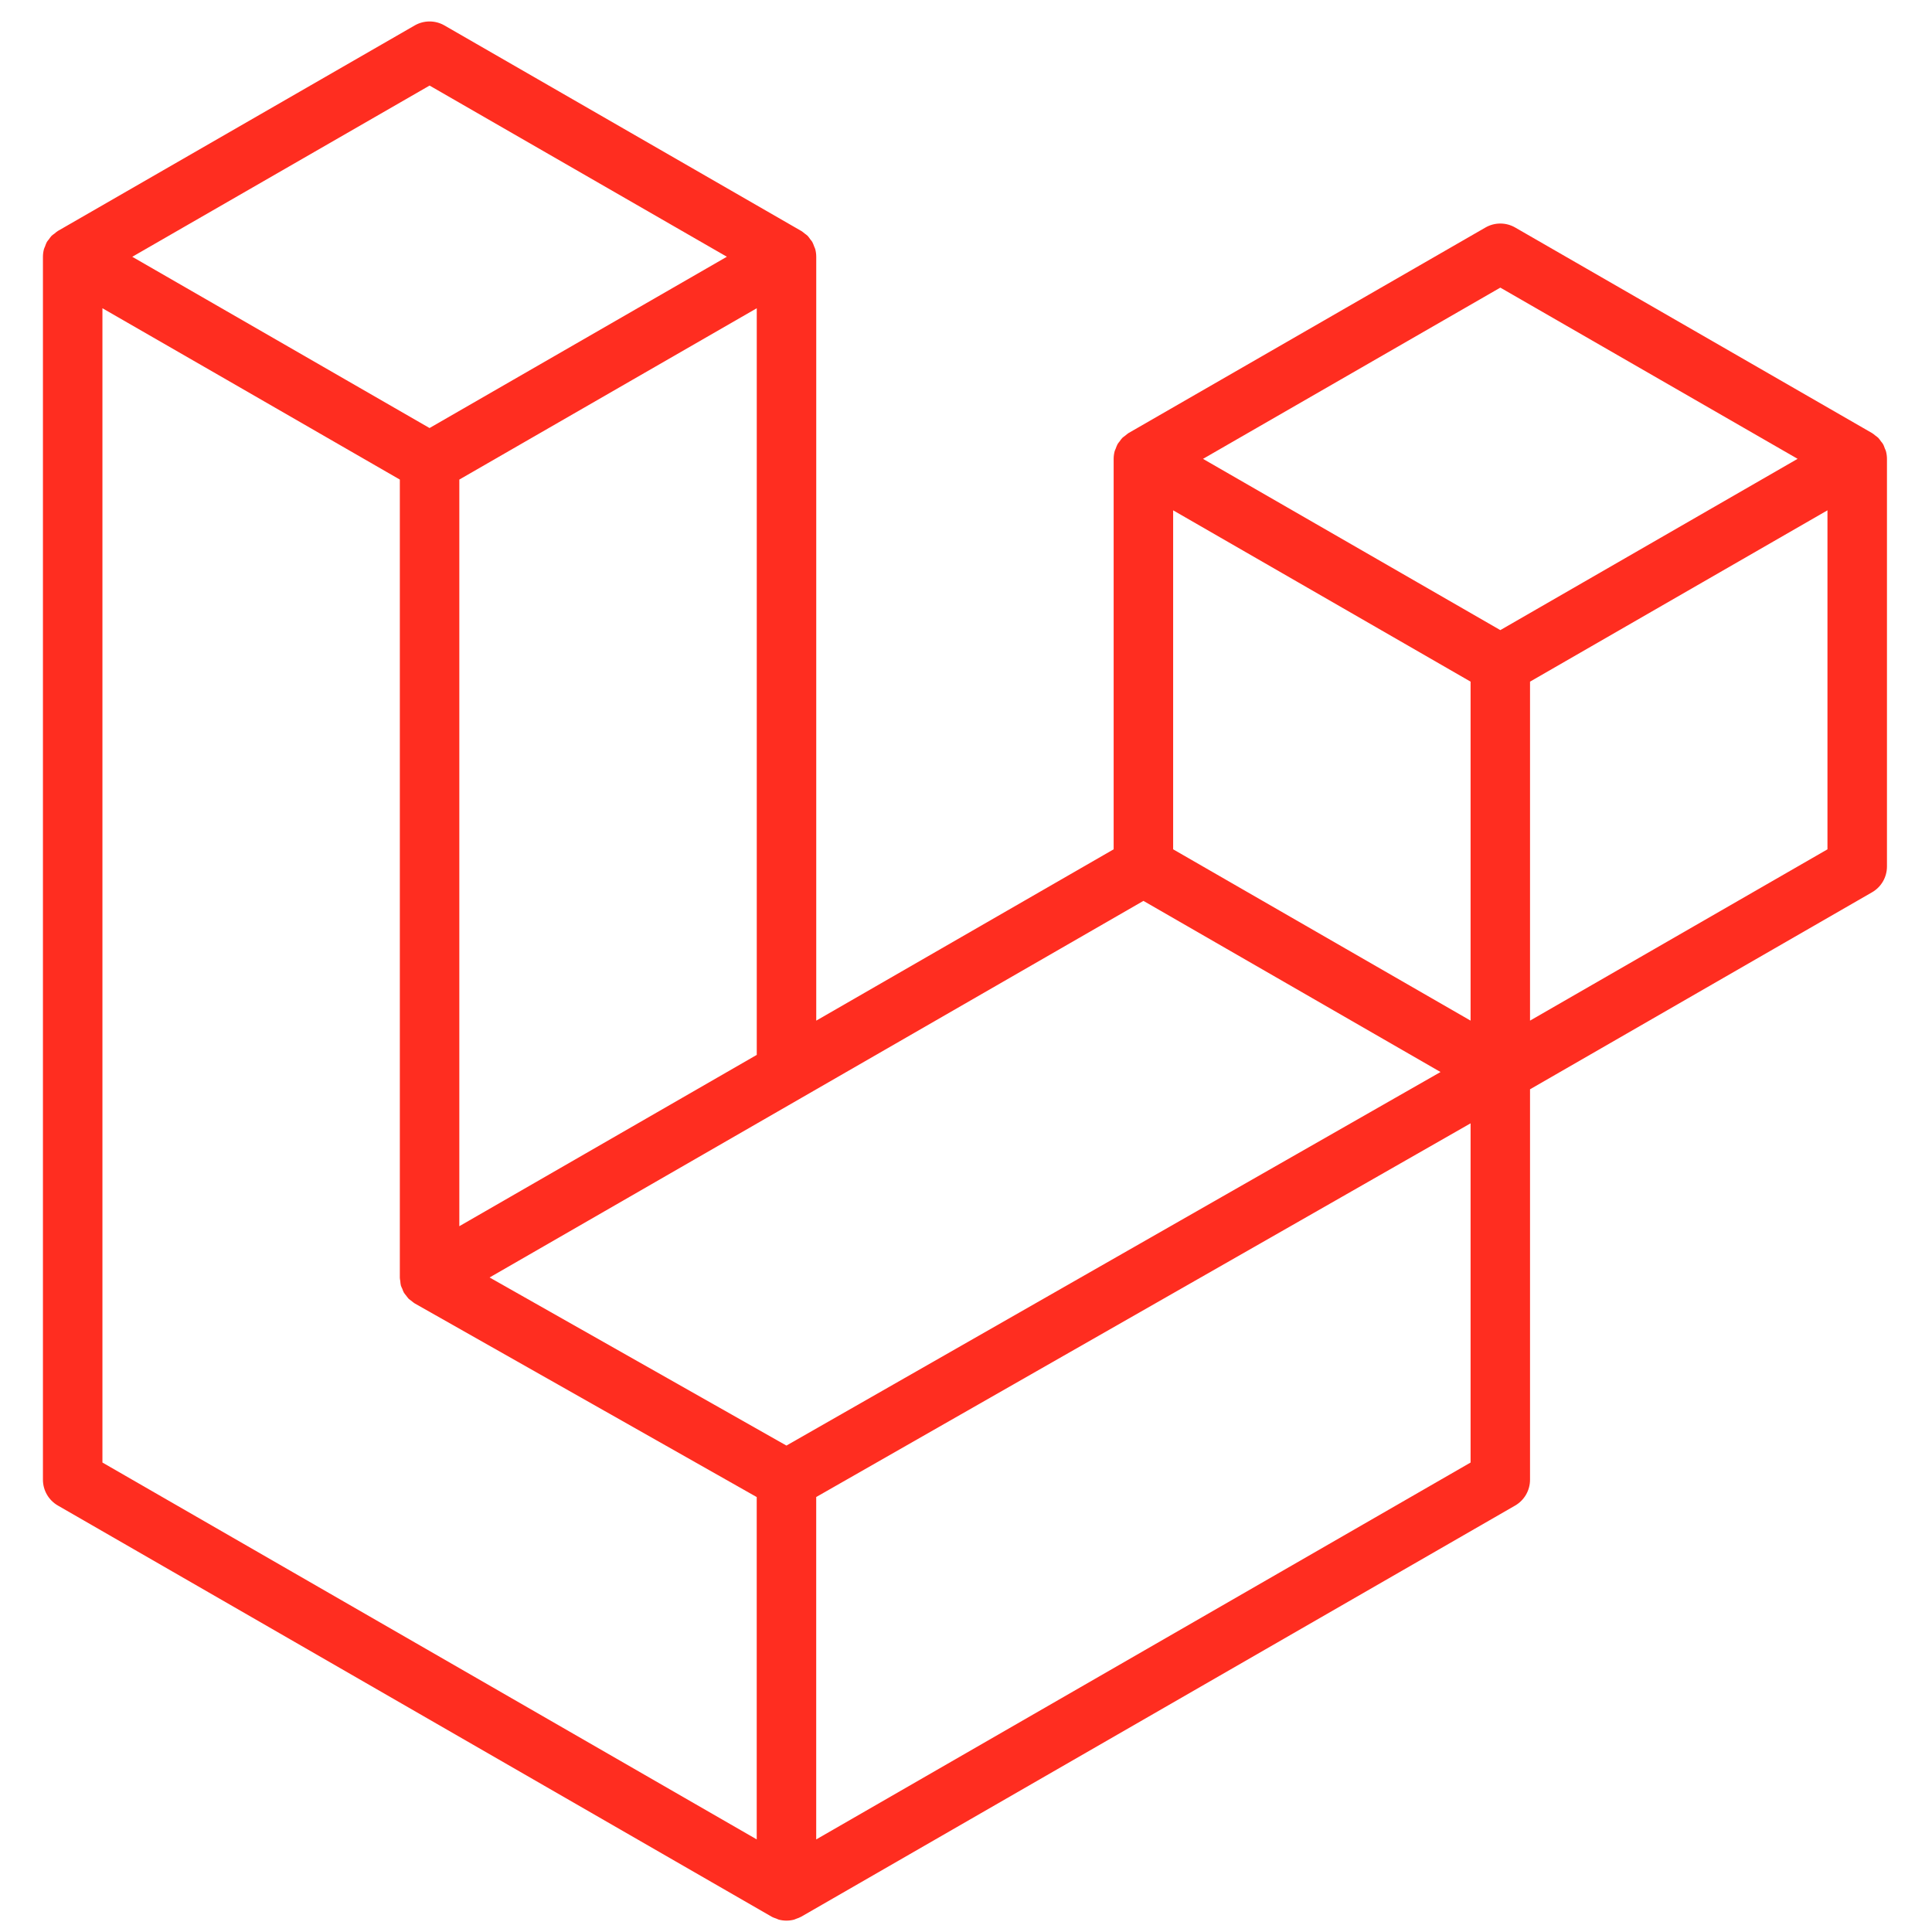
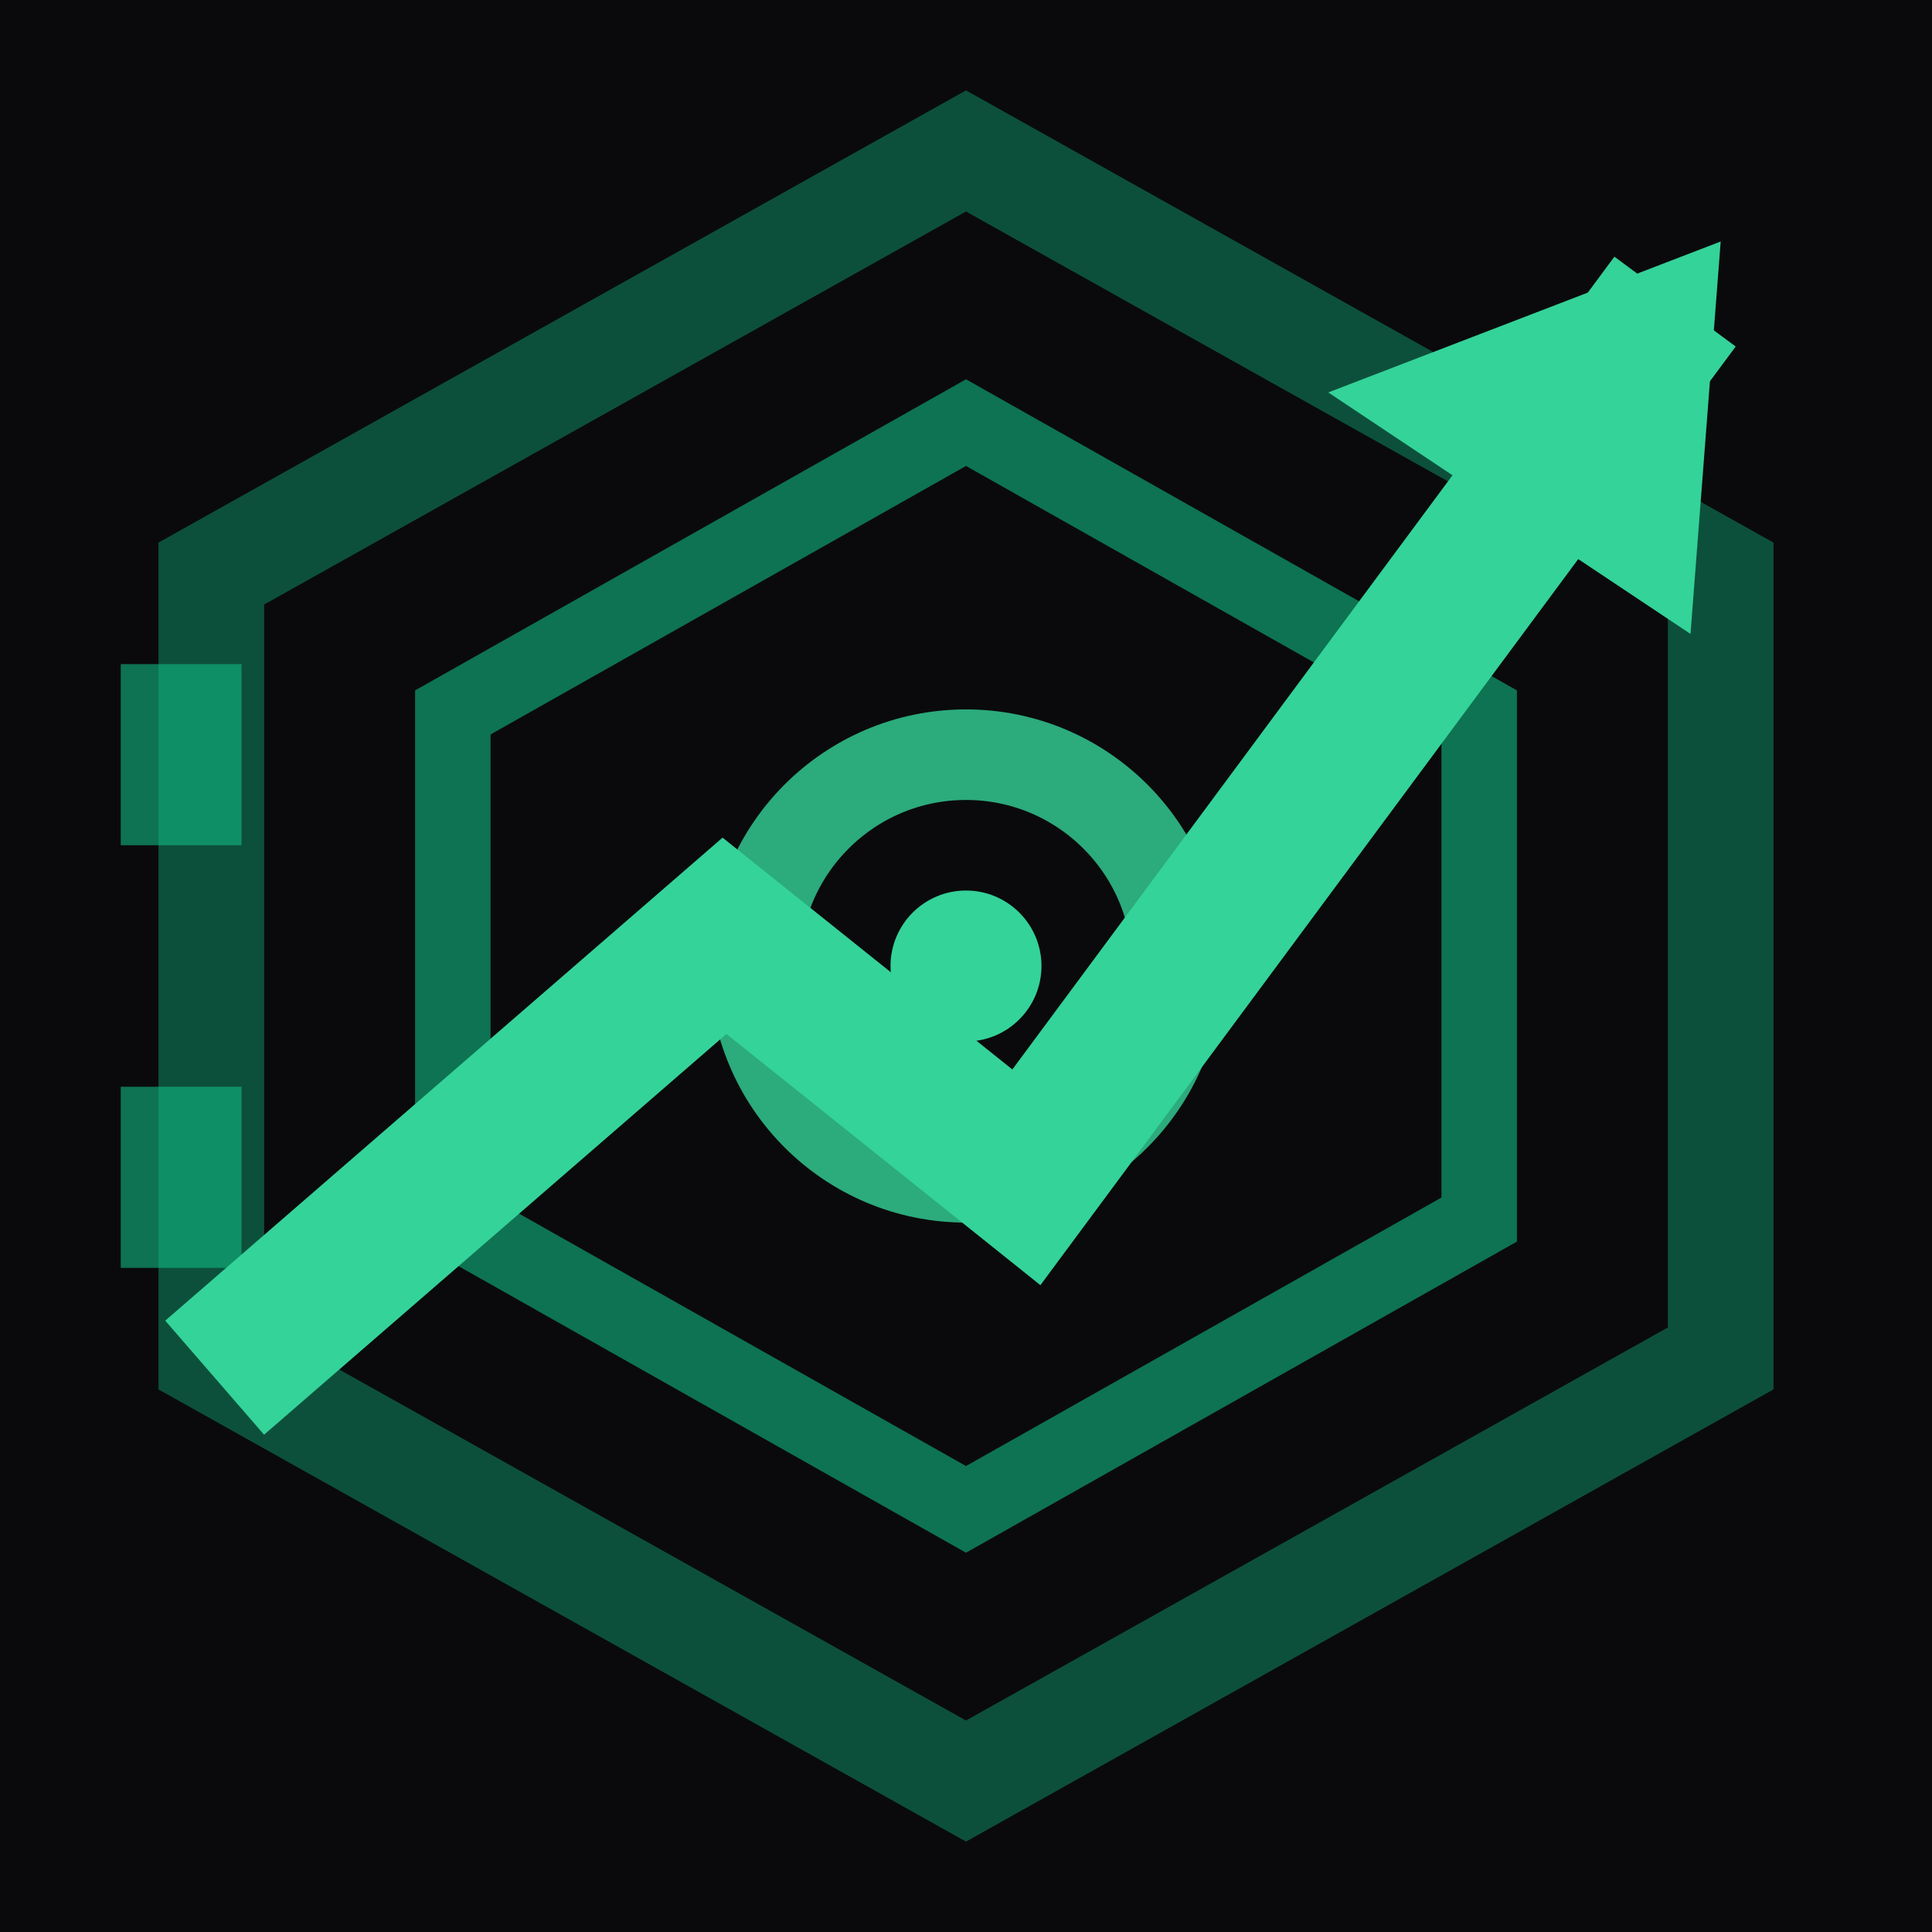
- <svg xmlns="http://www.w3.org/2000/svg" width="166" height="166" viewBox="0 0 166 166" fill="none">
-   <path fill-rule="evenodd" clip-rule="evenodd" d="M162.041 38.759C162.099 38.977 162.129 39.201 162.13 39.426V74.452C162.13 74.902 162.011 75.344 161.786 75.733C161.561 76.122 161.237 76.444 160.847 76.668L131.462 93.594V127.141C131.462 128.054 130.977 128.897 130.186 129.357L68.847 164.683C68.707 164.763 68.554 164.814 68.401 164.868C68.343 164.887 68.289 164.922 68.228 164.938C67.8 165.051 67.349 165.051 66.92 164.938C66.85 164.919 66.786 164.881 66.719 164.855C66.579 164.804 66.432 164.76 66.298 164.683L4.972 129.357C4.583 129.133 4.259 128.81 4.034 128.421C3.808 128.032 3.69 127.591 3.689 127.141L3.689 22.063C3.689 21.834 3.721 21.61 3.779 21.393C3.798 21.32 3.843 21.253 3.868 21.179C3.916 21.045 3.961 20.908 4.031 20.783C4.079 20.7 4.149 20.633 4.206 20.557C4.28 20.454 4.347 20.349 4.433 20.26C4.506 20.186 4.602 20.132 4.685 20.068C4.778 19.992 4.861 19.909 4.966 19.848L35.633 2.185C36.022 1.961 36.462 1.844 36.91 1.844C37.358 1.844 37.798 1.961 38.186 2.185L68.851 19.848H68.857C68.959 19.912 69.045 19.992 69.138 20.065C69.221 20.129 69.313 20.186 69.387 20.257C69.476 20.349 69.54 20.454 69.616 20.557C69.671 20.633 69.744 20.7 69.789 20.783C69.862 20.911 69.904 21.045 69.955 21.179C69.98 21.253 70.025 21.32 70.044 21.396C70.103 21.614 70.133 21.838 70.133 22.063V87.694L95.686 72.974V39.423C95.686 39.2 95.718 38.973 95.775 38.759C95.798 38.683 95.839 38.615 95.865 38.542C95.916 38.408 95.96 38.271 96.031 38.146C96.079 38.063 96.149 37.996 96.203 37.92C96.279 37.818 96.343 37.712 96.433 37.623C96.506 37.549 96.599 37.495 96.681 37.431C96.777 37.355 96.86 37.272 96.962 37.211L127.633 19.548C128.021 19.324 128.461 19.206 128.91 19.206C129.358 19.206 129.798 19.324 130.186 19.548L160.85 37.211C160.959 37.275 161.042 37.355 161.137 37.428C161.217 37.492 161.31 37.549 161.383 37.62C161.473 37.712 161.536 37.818 161.613 37.92C161.67 37.996 161.741 38.063 161.785 38.146C161.859 38.271 161.9 38.408 161.951 38.542C161.98 38.615 162.021 38.683 162.041 38.759ZM157.018 72.974V43.848L146.287 50.028L131.462 58.568V87.694L157.021 72.974H157.018ZM126.354 125.663V96.518L111.771 104.85L70.13 128.626V158.046L126.354 125.663ZM8.801 26.485V125.663L65.018 158.043V128.629L35.649 112L35.64 111.994L35.627 111.988C35.528 111.93 35.445 111.847 35.353 111.777C35.273 111.713 35.18 111.662 35.11 111.592L35.104 111.582C35.021 111.502 34.963 111.403 34.893 111.314C34.829 111.228 34.753 111.154 34.702 111.065L34.699 111.055C34.641 110.96 34.606 110.845 34.565 110.736C34.523 110.64 34.469 110.551 34.443 110.449C34.411 110.328 34.405 110.197 34.392 110.072C34.379 109.976 34.354 109.881 34.354 109.785V109.778V41.205L19.532 32.662L8.801 26.485ZM36.913 7.35L11.364 22.063L36.907 36.777L62.453 22.06L36.907 7.35H36.913ZM50.2 99.174L65.022 90.637V26.485L54.291 32.665L39.466 41.205V105.357L50.2 99.174ZM128.91 24.713L103.363 39.426L128.91 54.14L154.453 39.423L128.91 24.713ZM126.354 58.568L111.529 50.028L100.798 43.848V72.974L115.619 81.511L126.354 87.694V58.568ZM67.571 124.205L105.042 102.803L123.772 92.109L98.245 77.405L68.854 94.334L42.066 109.762L67.571 124.205Z" fill="#FF2D20" />
+ <svg xmlns="http://www.w3.org/2000/svg" viewBox="0 0 32 32" fill="none">
+   <rect width="32" height="32" fill="#0a0a0c" />
+   <path d="M16 2.5L28.5 9.5V22.5L16 29.5L3.5 22.5V9.5L16 2.5Z" stroke="#10b981" stroke-width="1.75" stroke-linejoin="miter" opacity="0.4" />
+   <path d="M16 7L24.5 11.8V20.2L16 25L7.5 20.2V11.8L16 7Z" stroke="#10b981" stroke-width="1.25" stroke-linejoin="miter" opacity="0.6" />
+   <circle cx="16" cy="16" r="3.5" stroke="#34d399" stroke-width="1.5" opacity="0.8" />
+   <circle cx="16" cy="16" r="1.25" fill="#34d399" />
+   <rect x="2" y="11" width="2" height="3" fill="#10b981" opacity="0.6" />
+   <rect x="2" y="18" width="2" height="3" fill="#10b981" opacity="0.6" />
+   <path d="M4.5 22L12 15.5L17 19.5L27 6" stroke="#34d399" stroke-width="2.5" stroke-linecap="square" stroke-linejoin="miter" />
+   <polygon points="28.5,4 28,10.5 22,6.5" fill="#34d399" />
</svg>
